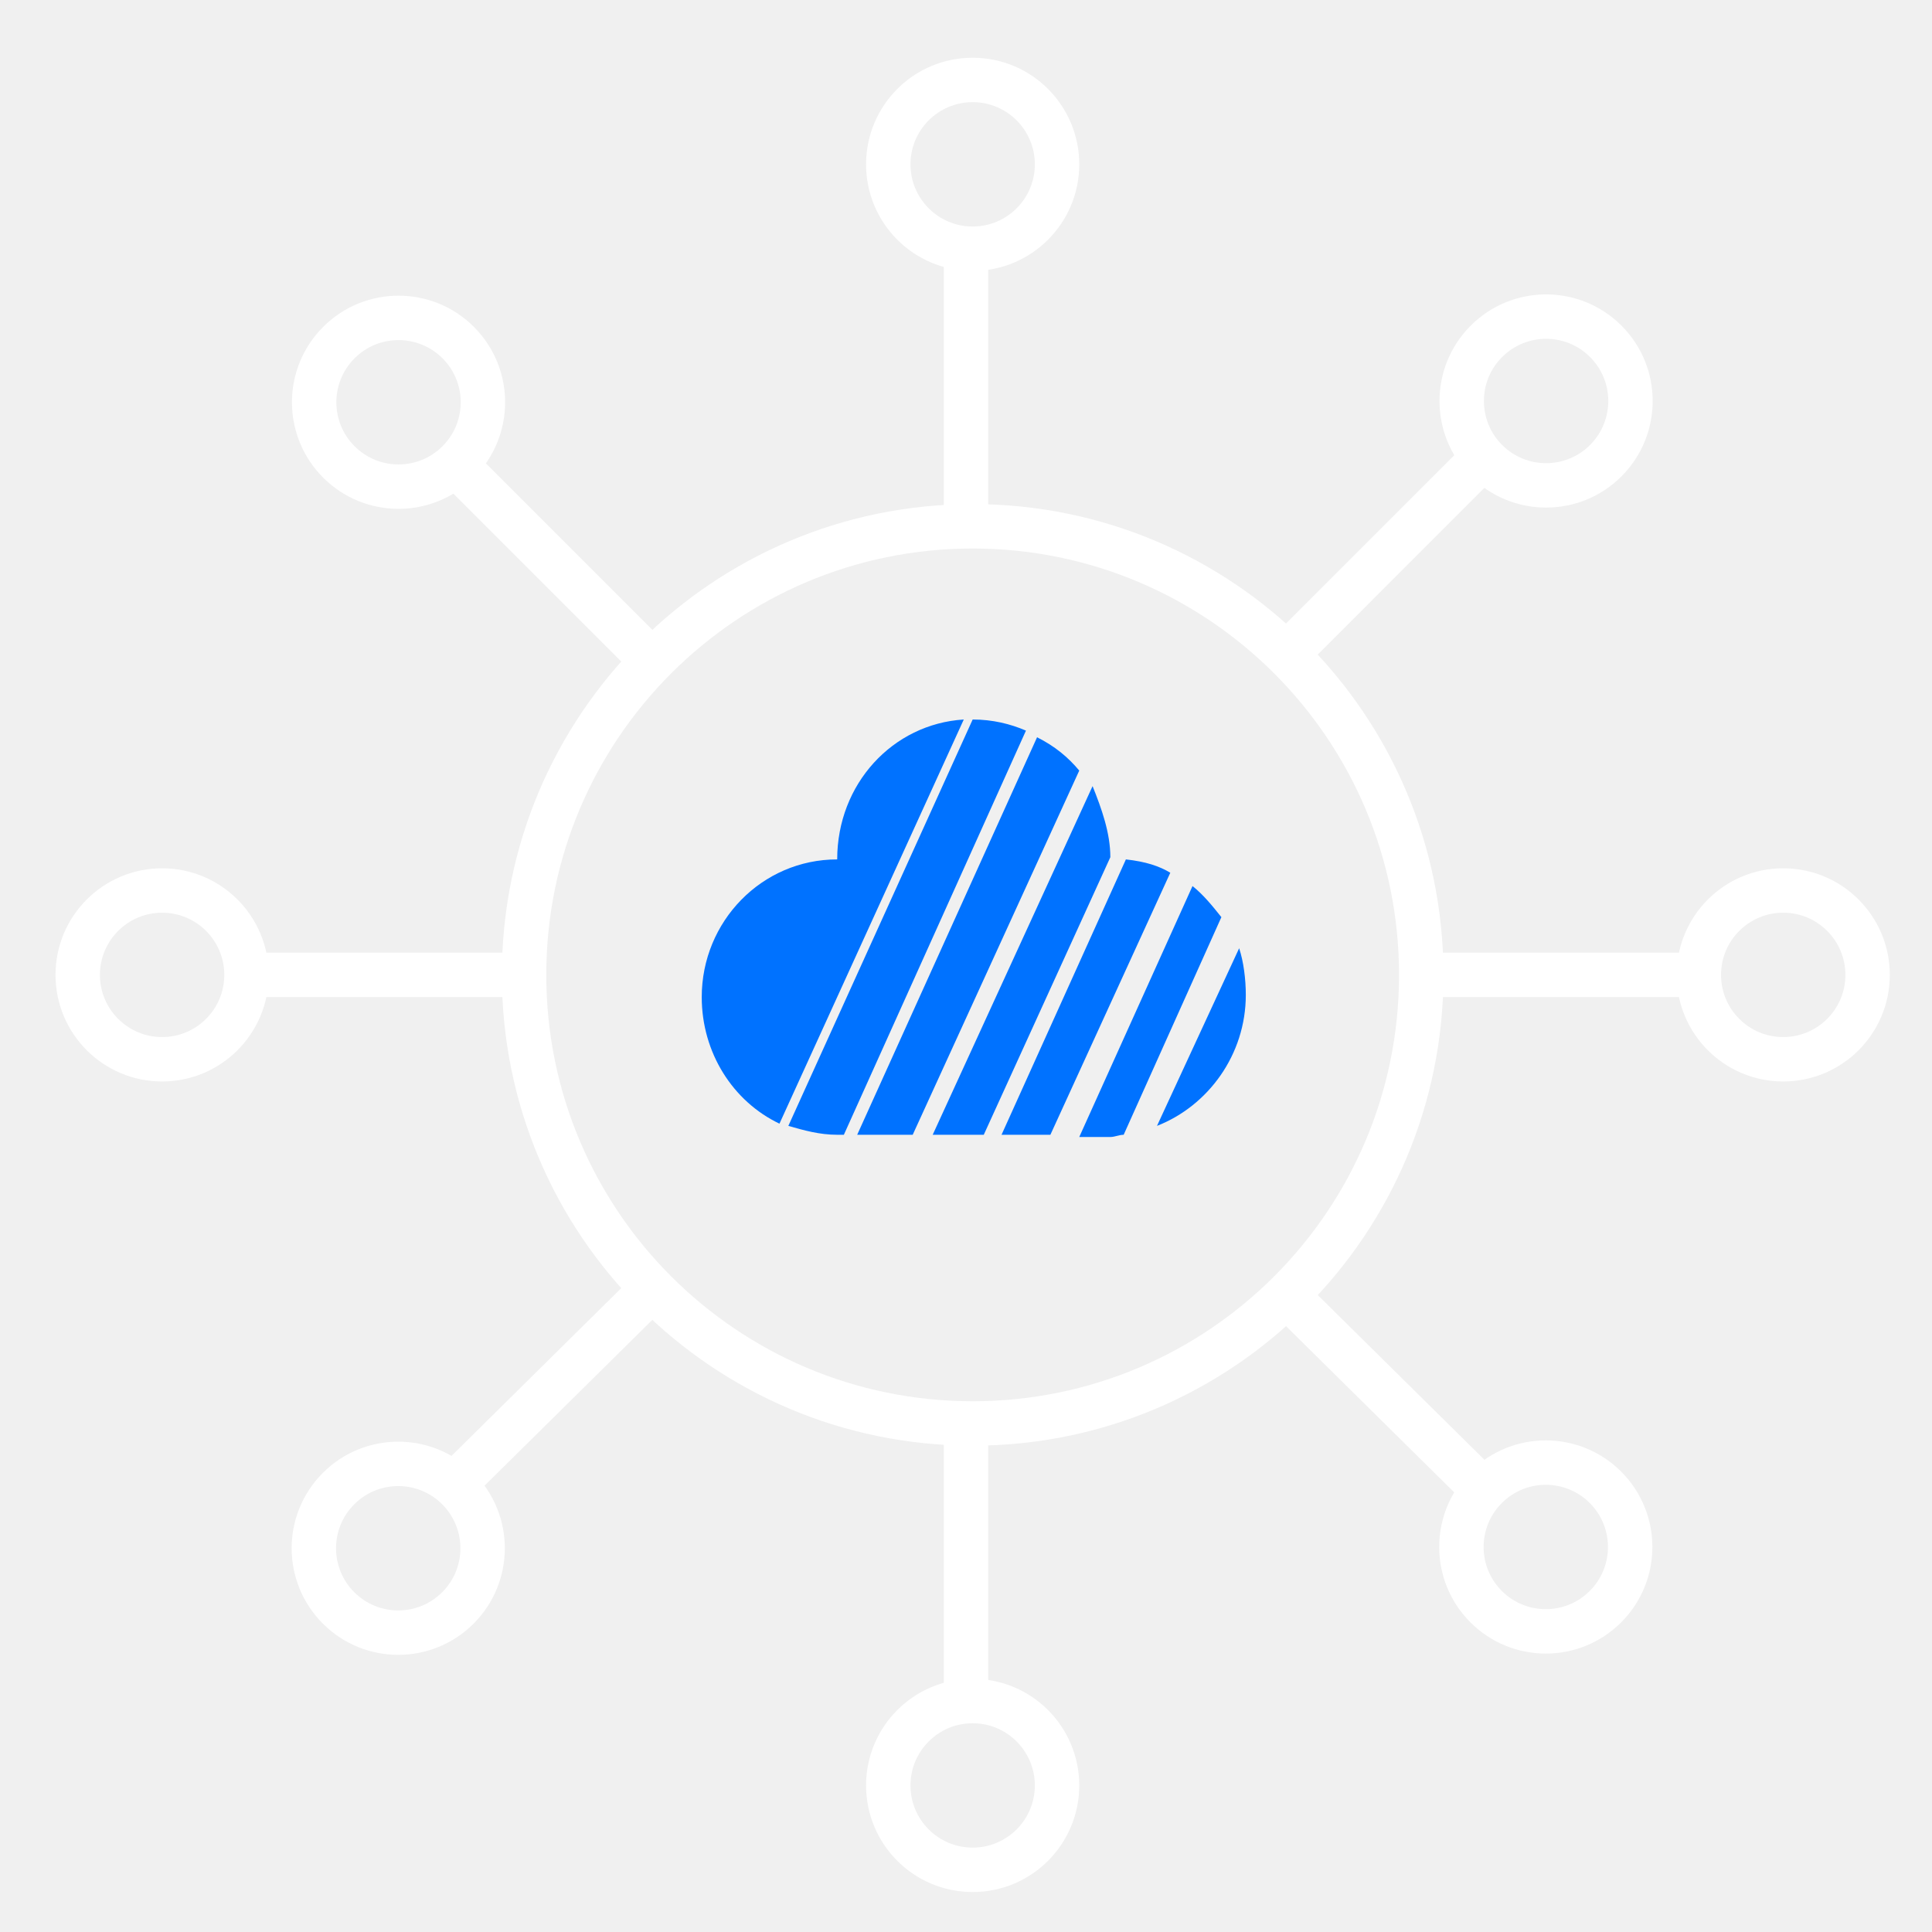
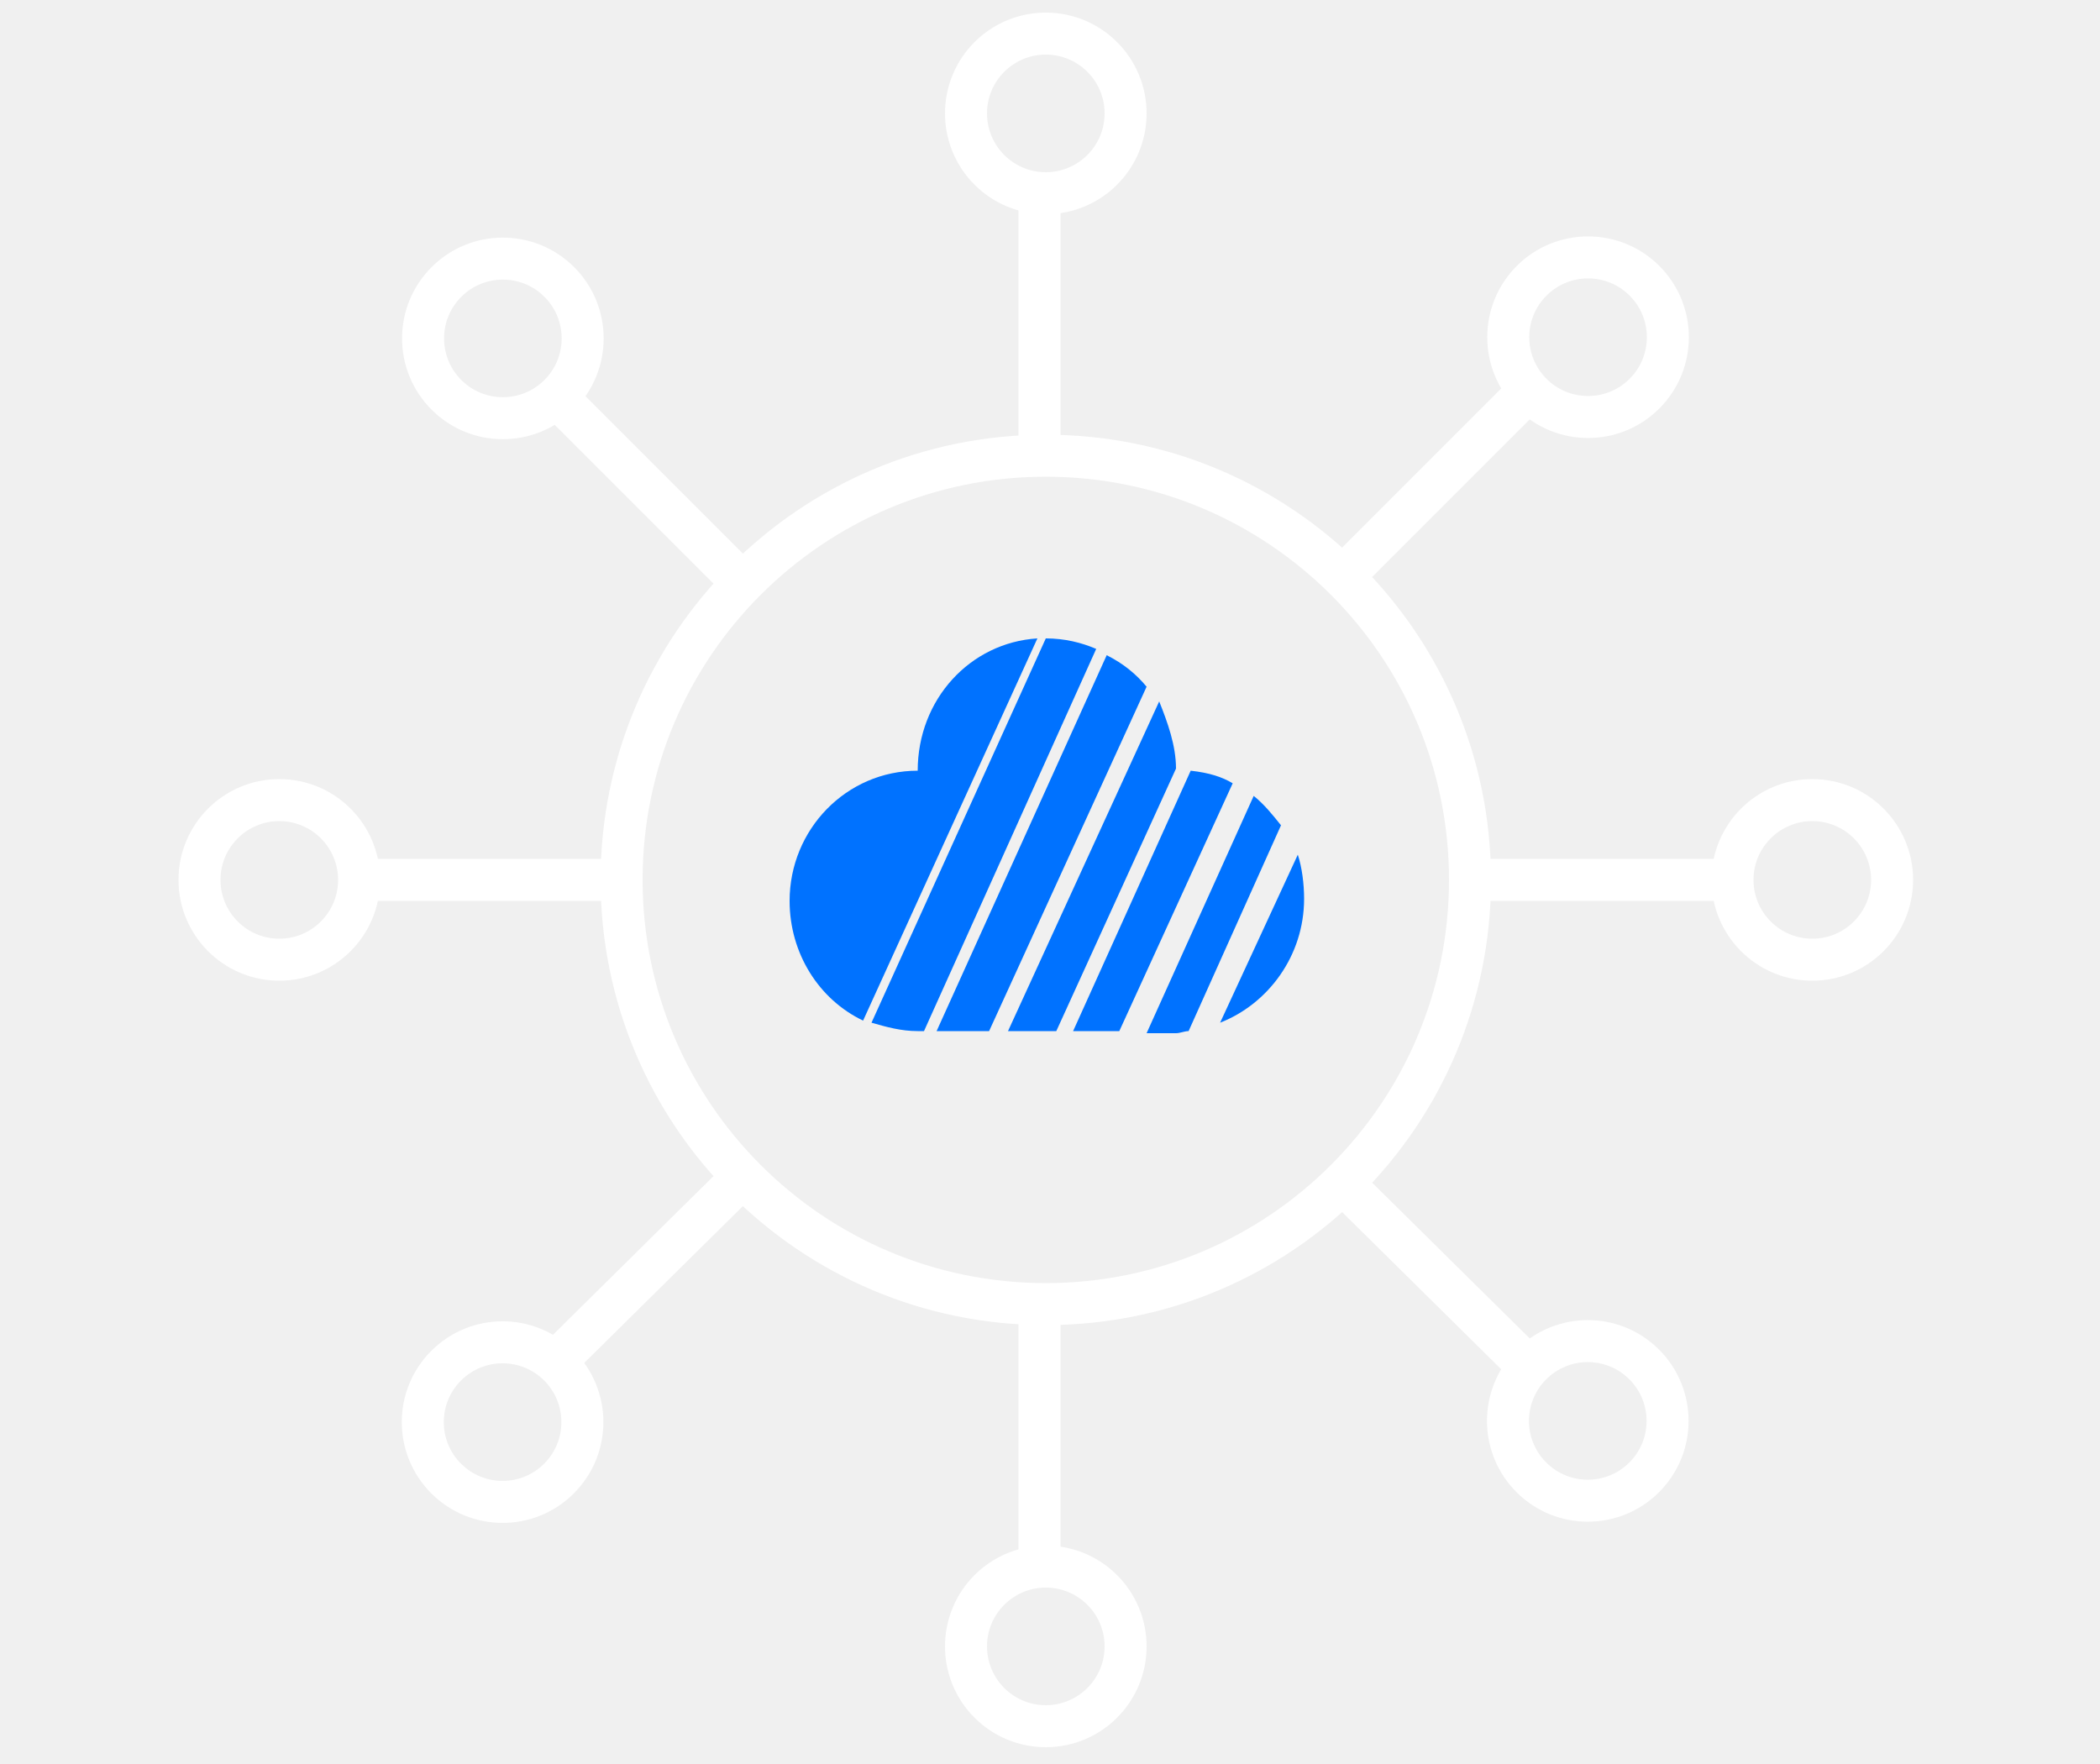
- <svg xmlns="http://www.w3.org/2000/svg" version="1.1" id="Слой_1" x="0px" y="0px" viewBox="0 0 87 87" style="enable-background:new 0 0 87 87;" xml:space="preserve">
-   <style type="text/css">
- 	.st0{fill:none;stroke:#FFFFFF;stroke-width:2;stroke-miterlimit:10;}
- 	.st1{fill:#0072FF;}
- </style>
-   <circle class="st0" cx="43.8" cy="43.9" r="20.2" />
-   <path id="path0_fill_7_" class="st1" d="M48.6,34.7l-7.5,16.4h-2.5l8.1-17.9C47.5,33.6,48.1,34.1,48.6,34.7z M43.8,32.4  c0.9,0,1.7,0.2,2.4,0.5L38,51.1h-0.3c-0.8,0-1.5-0.2-2.2-0.4L43.8,32.4z M53.7,39.9c0.5,0.4,0.9,0.9,1.3,1.4l-4.4,9.8  c-0.2,0-0.4,0.1-0.6,0.1h-1.4L53.7,39.9z M52.1,50.7l3.7-8c0.2,0.6,0.3,1.4,0.3,2.1C56.1,47.5,54.4,49.8,52.1,50.7z M50,38.6  l-5.7,12.5h-2.3l7.2-15.7C49.6,36.4,50,37.5,50,38.6z M43.4,32.4l-8.3,18.2c-2.1-1-3.5-3.2-3.5-5.7c0-3.4,2.7-6.2,6.1-6.2  C37.7,35.3,40.2,32.6,43.4,32.4z M52.7,39.3l-5.4,11.8h-2.2l5.6-12.4C51.6,38.8,52.2,39,52.7,39.3z" />
-   <circle class="st0" cx="43.8" cy="7.4" r="3.8" />
-   <circle class="st0" cx="43.8" cy="80.4" r="3.8" />
-   <circle class="st0" cx="7.3" cy="43.9" r="3.8" />
-   <circle class="st0" cx="80.3" cy="43.9" r="3.8" />
-   <ellipse transform="matrix(0.7071 -0.7071 0.7071 0.7071 -7.5092 17.9729)" class="st0" cx="17.9" cy="18.1" rx="3.8" ry="3.8" />
-   <ellipse transform="matrix(0.7071 -0.7071 0.7071 0.7071 -28.8904 69.5917)" class="st0" cx="69.6" cy="69.7" rx="3.8" ry="3.8" />
-   <ellipse transform="matrix(0.7071 -0.7071 0.7071 0.7071 -44.0092 33.0917)" class="st0" cx="17.9" cy="69.7" rx="3.8" ry="3.8" />
-   <ellipse transform="matrix(0.7071 -0.7071 0.7071 0.7071 7.6096 54.4729)" class="st0" cx="69.6" cy="18.1" rx="3.8" ry="3.8" />
-   <line class="st0" x1="11" y1="43.9" x2="23" y2="43.9" />
-   <line class="st0" x1="64" y1="43.9" x2="76" y2="43.9" />
-   <line class="st0" x1="43.5" y1="11.4" x2="43.5" y2="23.4" />
-   <line class="st0" x1="43.5" y1="64.4" x2="43.5" y2="76.4" />
-   <line class="st0" x1="20.5" y1="66.8" x2="29" y2="58.4" />
-   <line class="st0" x1="58" y1="29.4" x2="66.5" y2="20.9" />
-   <line class="st0" x1="20.5" y1="20.9" x2="29" y2="29.4" />
-   <line class="st0" x1="58" y1="58.4" x2="66.5" y2="66.8" />
+ <svg xmlns="http://www.w3.org/2000/svg" width="100px" height="84px" viewBox="0 0 100 84" version="1.1">
+   <defs />
+   <g id="icNode-(2)" stroke="none" stroke-width="1" fill="none" fill-rule="evenodd">
+     <g transform="translate(9, 1)">
+       <circle id="Oval" stroke="#FFFFFF" stroke-width="2" cx="40.8" cy="40.9" r="20.2" />
+       <path d="M45.6,31.7 L38.1,48.1 L35.6,48.1 L43.7,30.2 C44.5,30.6 45.1,31.1 45.6,31.7 Z M40.8,29.4 C41.7,29.4 42.5,29.6 43.2,29.9 L35,48.1 L34.7,48.1 C33.9,48.1 33.2,47.9 32.5,47.7 L40.8,29.4 Z M50.7,36.9 C51.2,37.3 51.6,37.8 52,38.3 L47.6,48.1 C47.4,48.1 47.2,48.2 47,48.2 L45.6,48.2 L50.7,36.9 Z M49.1,47.7 L52.8,39.7 C53,40.3 53.1,41.1 53.1,41.8 C53.1,44.5 51.4,46.8 49.1,47.7 Z M47,35.6 L41.3,48.1 L39,48.1 L46.2,32.4 C46.6,33.4 47,34.5 47,35.6 Z M40.4,29.4 L32.1,47.6 C30,46.6 28.6,44.4 28.6,41.9 C28.6,38.5 31.3,35.7 34.7,35.7 C34.7,32.3 37.2,29.6 40.4,29.4 Z M49.7,36.3 L44.3,48.1 L42.1,48.1 L47.7,35.7 C48.6,35.8 49.2,36 49.7,36.3 Z" id="path0_fill_7_" fill="#0072FF" fill-rule="nonzero" />
+       <circle id="Oval" stroke="#FFFFFF" stroke-width="2" cx="40.8" cy="4.4" r="3.8" />
+       <circle id="Oval" stroke="#FFFFFF" stroke-width="2" cx="40.8" cy="77.4" r="3.8" />
+       <circle id="Oval" stroke="#FFFFFF" stroke-width="2" cx="4.3" cy="40.9" r="3.8" />
+       <circle id="Oval" stroke="#FFFFFF" stroke-width="2" cx="77.3" cy="40.9" r="3.8" />
+       <circle id="Oval" stroke="#FFFFFF" stroke-width="2" transform="translate(14.9464, 15.11432) rotate(-45) translate(-14.9464, -15.11432) " cx="14.946" cy="15.114" r="3.8" />
+       <circle id="Oval" stroke="#FFFFFF" stroke-width="2" transform="translate(66.60863, 66.66241) rotate(-45) translate(-66.60863, -66.66241) " cx="66.609" cy="66.662" r="3.8" />
+       <circle id="Oval" stroke="#FFFFFF" stroke-width="2" transform="translate(14.93276, 66.71948) rotate(-45) translate(-14.93276, -66.71948) " cx="14.933" cy="66.719" r="3.8" />
+       <circle id="Oval" stroke="#FFFFFF" stroke-width="2" transform="translate(66.62227, 15.05725) rotate(-45) translate(-66.62227, -15.05725) " cx="66.622" cy="15.057" r="3.8" />
+       <path d="M8,40.9 L20,40.9" id="Shape" stroke="#FFFFFF" stroke-width="2" />
+       <path d="M61,40.9 L73,40.9" id="Shape" stroke="#FFFFFF" stroke-width="2" />
+       <path d="M40.5,8.4 L40.5,20.4" id="Shape" stroke="#FFFFFF" stroke-width="2" />
+       <path d="M40.5,61.4 L40.5,73.4" id="Shape" stroke="#FFFFFF" stroke-width="2" />
+       <path d="M17.5,63.8 L26,55.4" id="Shape" stroke="#FFFFFF" stroke-width="2" />
+       <path d="M55,26.4 L63.5,17.9" id="Shape" stroke="#FFFFFF" stroke-width="2" />
+       <path d="M17.5,17.9 L26,26.4" id="Shape" stroke="#FFFFFF" stroke-width="2" />
+       <path d="M55,55.4 L63.5,63.8" id="Shape" stroke="#FFFFFF" stroke-width="2" />
+     </g>
+   </g>
</svg>
